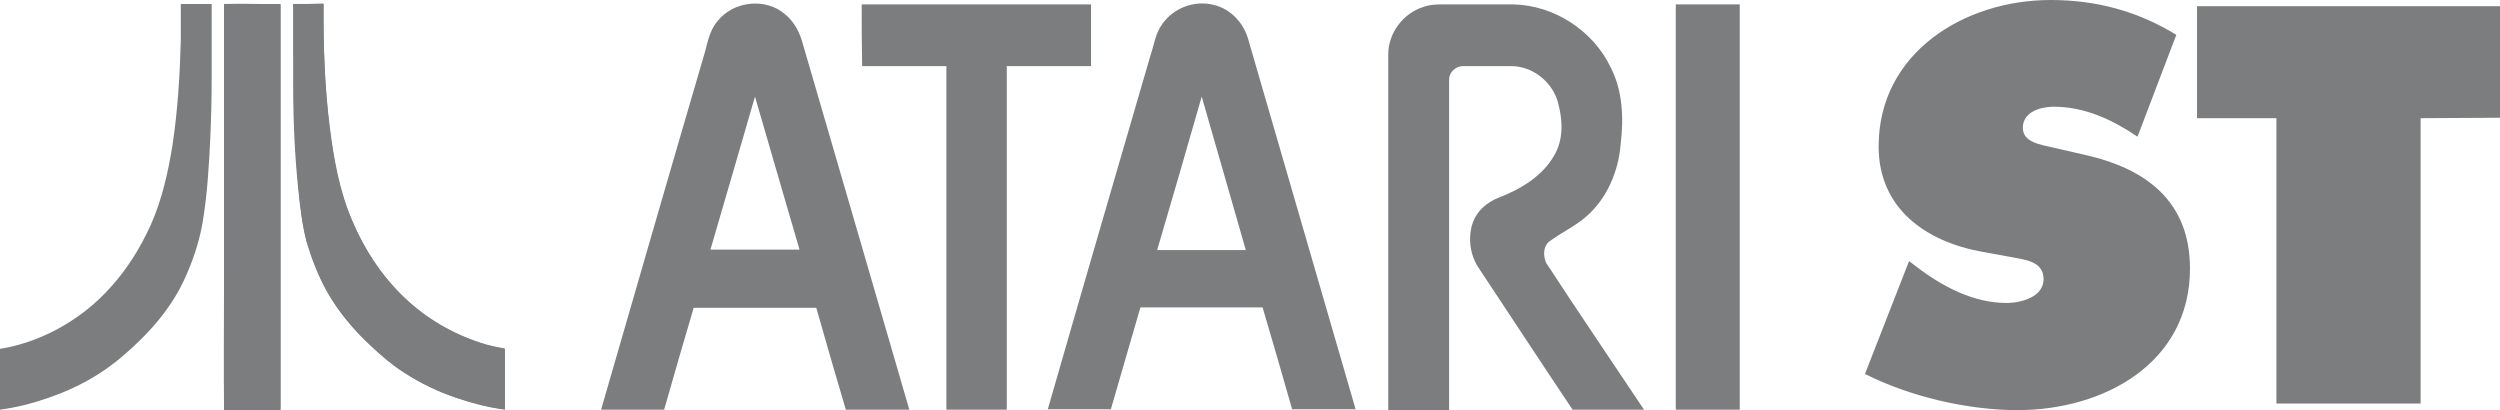
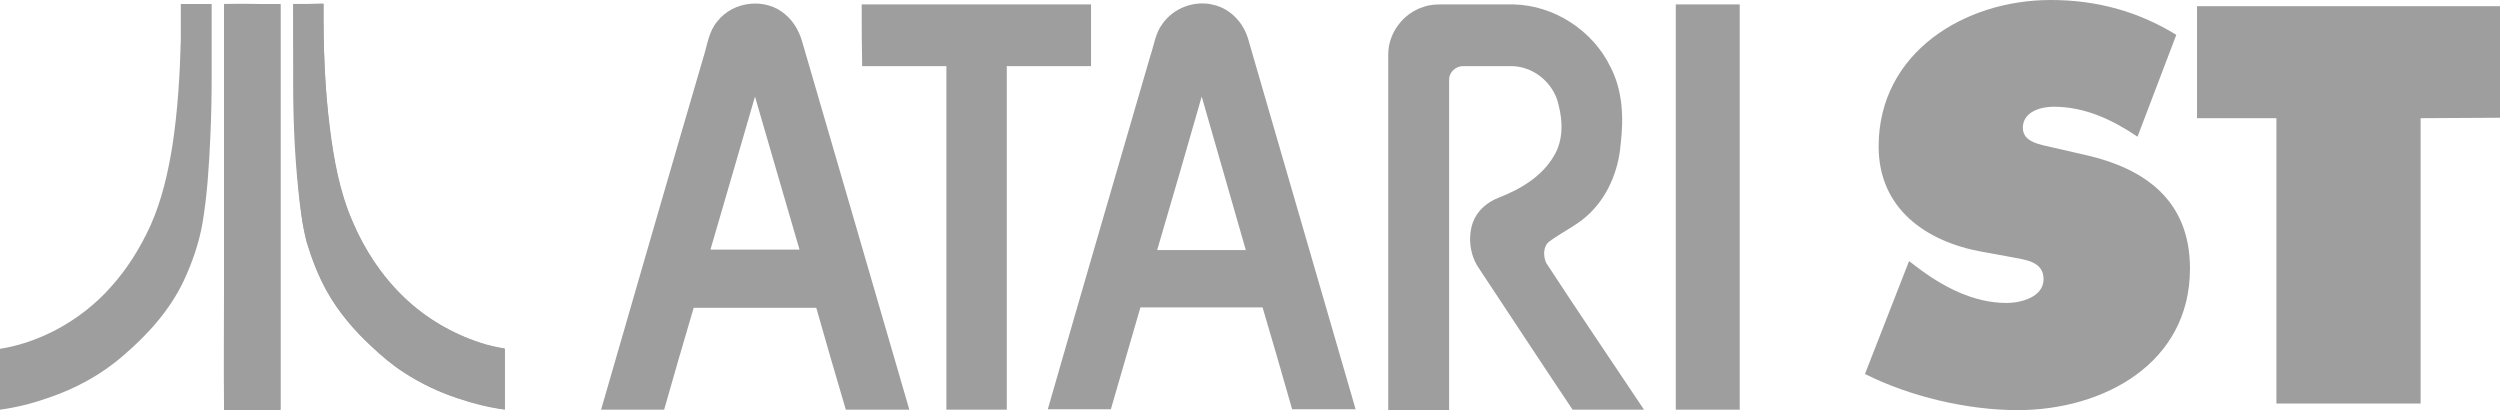
<svg xmlns="http://www.w3.org/2000/svg" version="1.1" id="Ebene_2" x="0px" y="0px" viewBox="0 0 566.9 92.9" enable-background="new 0 0 566.9 92.9" xml:space="preserve">
  <g>
    <g>
-       <path fill="#7b7d7f" d="M162.7,4.8c3.6-4.6,11-5.4,15.4-1.5c1.8,1.5,3,3.6,3.7,5.8c8.1,27.9,16.3,55.8,24.4,83.8    c-4.8,0-9.6,0-14.4,0c-2.3-7.7-4.5-15.4-6.7-23.1c-9.3,0-18.5,0-27.8,0c-2.3,7.7-4.5,15.4-6.7,23.1c-4.8,0-9.5,0-14.3,0    c7.7-26.6,15.4-53.3,23.2-79.9C160.4,10.2,160.7,7.1,162.7,4.8 M171.2,21.9c-3.4,11.6-6.7,23.2-10.1,34.7c6.7,0,13.5,0,20.2,0    C177.9,45.1,174.6,33.5,171.2,21.9z" />
-       <path fill="#7b7d7f" d="M263.6,5.4c2.5-3.6,7.3-5.4,11.6-4.3c3.9,0.9,6.9,4.2,7.9,8c8.1,27.9,16.2,55.8,24.3,83.7    c-4.8,0-9.6,0-14.4,0c-2.2-7.7-4.4-15.4-6.7-23.1c-9.2,0-18.5,0-27.7,0c-2.2,7.7-4.5,15.4-6.7,23.1c-4.8,0-9.5,0-14.3,0    c7.7-26.8,15.5-53.5,23.3-80.3C261.7,10.2,262,7.5,263.6,5.4 M262.4,56.7c6.7,0,13.4,0,20.1,0c-3.3-11.6-6.7-23.2-10-34.8    C269.2,33.5,265.8,45.1,262.4,56.7z" />
-       <path fill="#7b7d7f" d="M195.4,1c17.3,0,34.6,0,52,0c0,4.7,0,9.3,0,14c-6.4,0-12.8,0-19.1,0c0,26,0,51.9,0,77.9    c-4.6,0-9.1,0-13.7,0c0-26,0-51.9,0-77.9c-6.4,0-12.8,0-19.1,0C195.4,10.4,195.4,5.7,195.4,1z" />
-       <path fill="#7b7d7f" d="M322.7,1.6c1.3-0.5,2.7-0.6,4.1-0.6c5.5,0,10.9,0,16.4,0c9.2,0.2,18,5.9,22,14.2c2.8,5.4,3,11.6,2.3,17.5    c-0.5,6.2-3.1,12.3-7.8,16.4c-2.5,2.2-5.6,3.6-8.3,5.6c-1.5,1.1-1.5,3.3-0.8,4.9c7.3,11.2,14.8,22.2,22.2,33.3    c-5.4,0-10.8,0-16.2,0c-7.1-10.6-14.1-21.3-21.2-32c-2.1-3-2.6-7.1-1.4-10.5c1-2.7,3.3-4.6,5.9-5.6c4.9-1.9,9.8-4.8,12.5-9.5    c2.1-3.5,2-7.8,1-11.6c-1.1-5-5.9-8.9-11.1-8.7c-3.5,0-7.1,0-10.6,0c-1.6,0-3.1,1.4-3.1,3c0,25,0,50,0,75c-4.6,0-9.2,0-13.8,0    c0-26.9,0-53.8,0-80.7C314.8,7.5,318.2,3,322.7,1.6z" />
-       <path fill="#7b7d7f" d="M380,1c4.8,0,9.7,0,14.5,0c0,30.6,0,61.3,0,91.9c-4.8,0-9.7,0-14.5,0C380,62.3,380,31.7,380,1z" />
+       <path fill="#9e9e9e" d="M162.7,4.8c3.6-4.6,11-5.4,15.4-1.5c1.8,1.5,3,3.6,3.7,5.8c8.1,27.9,16.3,55.8,24.4,83.8    c-4.8,0-9.6,0-14.4,0c-2.3-7.7-4.5-15.4-6.7-23.1c-9.3,0-18.5,0-27.8,0c-2.3,7.7-4.5,15.4-6.7,23.1c-4.8,0-9.5,0-14.3,0    c7.7-26.6,15.4-53.3,23.2-79.9C160.4,10.2,160.7,7.1,162.7,4.8 M171.2,21.9c-3.4,11.6-6.7,23.2-10.1,34.7c6.7,0,13.5,0,20.2,0    C177.9,45.1,174.6,33.5,171.2,21.9z" />
+       <path fill="#9e9e9e" d="M263.6,5.4c2.5-3.6,7.3-5.4,11.6-4.3c3.9,0.9,6.9,4.2,7.9,8c8.1,27.9,16.2,55.8,24.3,83.7    c-4.8,0-9.6,0-14.4,0c-2.2-7.7-4.4-15.4-6.7-23.1c-9.2,0-18.5,0-27.7,0c-2.2,7.7-4.5,15.4-6.7,23.1c-4.8,0-9.5,0-14.3,0    c7.7-26.8,15.5-53.5,23.3-80.3C261.7,10.2,262,7.5,263.6,5.4 M262.4,56.7c6.7,0,13.4,0,20.1,0c-3.3-11.6-6.7-23.2-10-34.8    C269.2,33.5,265.8,45.1,262.4,56.7z" />
+       <path fill="#9e9e9e" d="M195.4,1c17.3,0,34.6,0,52,0c0,4.7,0,9.3,0,14c-6.4,0-12.8,0-19.1,0c0,26,0,51.9,0,77.9    c-4.6,0-9.1,0-13.7,0c0-26,0-51.9,0-77.9c-6.4,0-12.8,0-19.1,0C195.4,10.4,195.4,5.7,195.4,1z" />
+       <path fill="#9e9e9e" d="M322.7,1.6c1.3-0.5,2.7-0.6,4.1-0.6c5.5,0,10.9,0,16.4,0c9.2,0.2,18,5.9,22,14.2c2.8,5.4,3,11.6,2.3,17.5    c-0.5,6.2-3.1,12.3-7.8,16.4c-2.5,2.2-5.6,3.6-8.3,5.6c-1.5,1.1-1.5,3.3-0.8,4.9c7.3,11.2,14.8,22.2,22.2,33.3    c-5.4,0-10.8,0-16.2,0c-7.1-10.6-14.1-21.3-21.2-32c-2.1-3-2.6-7.1-1.4-10.5c1-2.7,3.3-4.6,5.9-5.6c4.9-1.9,9.8-4.8,12.5-9.5    c2.1-3.5,2-7.8,1-11.6c-1.1-5-5.9-8.9-11.1-8.7c-3.5,0-7.1,0-10.6,0c-1.6,0-3.1,1.4-3.1,3c0,25,0,50,0,75c-4.6,0-9.2,0-13.8,0    c0-26.9,0-53.8,0-80.7C314.8,7.5,318.2,3,322.7,1.6z" />
+       <path fill="#9e9e9e" d="M380,1c4.8,0,9.7,0,14.5,0c0,30.6,0,61.3,0,91.9c-4.8,0-9.7,0-14.5,0C380,62.3,380,31.7,380,1z" />
    </g>
    <g>
-       <path fill="#7b7d7f" d="M41,0.9c2.3,0,4.7,0,7,0c0,5.5,0,10.9,0,16.4c0,4.6-0.1,9.1-0.3,13.7c-0.3,6.6-0.7,13.2-1.8,19.7    c-0.8,4.5-2.3,8.8-4.2,12.9c-3.1,6.6-8.1,12.2-13.6,16.9c-5,4.4-10.9,7.6-17.1,9.7C7.3,91.5,3.7,92.4,0,92.9c0-4.6,0-9.2,0-13.8    c4.4-0.7,8.7-2.2,12.7-4.3c4.7-2.5,9-5.8,12.5-9.8c3.7-4.1,6.6-8.8,8.9-13.8c2.6-5.8,4-12,5-18.2c1.2-7.9,1.7-16,1.9-24    C41,6.3,41,3.6,41,0.9z" />
-       <path fill="#7b7d7f" d="M50.8,0.9c4.3,0,8.6,0,12.8,0c0,30.7,0,61.4,0,92c-4.3,0-8.5,0-12.8,0c-0.1-9.8,0-19.6,0-29.4    C50.8,42.7,50.8,21.8,50.8,0.9z" />
-       <path fill="#7b7d7f" d="M66.5,0.9c2.3,0,4.6,0,6.9,0c-0.1,9.4,0.2,18.7,1.4,28c0.9,7.2,2.2,14.5,5.1,21.2    c2.7,6.5,6.7,12.6,11.8,17.4c4.9,4.7,10.8,8.2,17.3,10.3c1.8,0.6,3.6,1,5.5,1.3c0,4.6,0,9.2,0,13.8c-3.7-0.5-7.3-1.4-10.8-2.6    c-4.2-1.4-8.2-3.3-11.9-5.7c-2.7-1.7-5.2-3.8-7.5-6c-3.9-3.6-7.4-7.7-10-12.3c-2-3.6-3.5-7.5-4.7-11.4c-1.1-4-1.5-8.1-1.9-12.2    c-0.8-8.9-1.1-17.8-1.1-26.6C66.5,10.9,66.5,5.9,66.5,0.9z" />
-       <path fill="#7b7d7f" d="M50.8,0.9c0,20.9,0,41.8,0,62.7c0,9.8,0,19.6,0,29.4c4.3,0,8.5,0,12.8,0c0-30.7,0-61.4,0-92    C59.3,0.9,55,0.8,50.8,0.9" />
-       <path fill="#7b7d7f" d="M66.5,0.9c0,5,0,10.1,0,15.1c-0.1,8.9,0.2,17.8,1.1,26.6c0.4,4.1,0.9,8.2,1.9,12.2c1.2,4,2.7,7.9,4.7,11.4    c2.6,4.6,6.1,8.7,10,12.3c2.4,2.2,4.8,4.3,7.5,6c3.7,2.4,7.7,4.3,11.9,5.7c3.5,1.2,7.1,2.1,10.8,2.6c0-4.6,0-9.2,0-13.8    c-1.9-0.3-3.7-0.7-5.5-1.3c-6.4-2.1-12.4-5.6-17.3-10.3c-5.1-4.9-9-10.9-11.8-17.4c-2.9-6.7-4.2-14-5.1-21.2    c-1.1-9.3-1.4-18.7-1.4-28C71.1,0.9,68.8,0.9,66.5,0.9" />
+       <path fill="#9e9e9e" d="M41,0.9c2.3,0,4.7,0,7,0c0,5.5,0,10.9,0,16.4c0,4.6-0.1,9.1-0.3,13.7c-0.3,6.6-0.7,13.2-1.8,19.7    c-0.8,4.5-2.3,8.8-4.2,12.9c-3.1,6.6-8.1,12.2-13.6,16.9c-5,4.4-10.9,7.6-17.1,9.7C7.3,91.5,3.7,92.4,0,92.9c0-4.6,0-9.2,0-13.8    c4.4-0.7,8.7-2.2,12.7-4.3c4.7-2.5,9-5.8,12.5-9.8c3.7-4.1,6.6-8.8,8.9-13.8c2.6-5.8,4-12,5-18.2c1.2-7.9,1.7-16,1.9-24    C41,6.3,41,3.6,41,0.9z" />
+       <path fill="#9e9e9e" d="M50.8,0.9c4.3,0,8.6,0,12.8,0c0,30.7,0,61.4,0,92c-4.3,0-8.5,0-12.8,0c-0.1-9.8,0-19.6,0-29.4    C50.8,42.7,50.8,21.8,50.8,0.9z" />
+       <path fill="#9e9e9e" d="M66.5,0.9c2.3,0,4.6,0,6.9,0c-0.1,9.4,0.2,18.7,1.4,28c0.9,7.2,2.2,14.5,5.1,21.2    c2.7,6.5,6.7,12.6,11.8,17.4c4.9,4.7,10.8,8.2,17.3,10.3c1.8,0.6,3.6,1,5.5,1.3c0,4.6,0,9.2,0,13.8c-3.7-0.5-7.3-1.4-10.8-2.6    c-4.2-1.4-8.2-3.3-11.9-5.7c-2.7-1.7-5.2-3.8-7.5-6c-3.9-3.6-7.4-7.7-10-12.3c-2-3.6-3.5-7.5-4.7-11.4c-1.1-4-1.5-8.1-1.9-12.2    c-0.8-8.9-1.1-17.8-1.1-26.6C66.5,10.9,66.5,5.9,66.5,0.9z" />
+       <path fill="#9e9e9e" d="M50.8,0.9c0,20.9,0,41.8,0,62.7c0,9.8,0,19.6,0,29.4c4.3,0,8.5,0,12.8,0c0-30.7,0-61.4,0-92    C59.3,0.9,55,0.8,50.8,0.9" />
+       <path fill="#9e9e9e" d="M66.5,0.9c0,5,0,10.1,0,15.1c-0.1,8.9,0.2,17.8,1.1,26.6c0.4,4.1,0.9,8.2,1.9,12.2c1.2,4,2.7,7.9,4.7,11.4    c2.6,4.6,6.1,8.7,10,12.3c2.4,2.2,4.8,4.3,7.5,6c3.7,2.4,7.7,4.3,11.9,5.7c3.5,1.2,7.1,2.1,10.8,2.6c0-4.6,0-9.2,0-13.8    c-1.9-0.3-3.7-0.7-5.5-1.3c-6.4-2.1-12.4-5.6-17.3-10.3c-5.1-4.9-9-10.9-11.8-17.4c-2.9-6.7-4.2-14-5.1-21.2    c-1.1-9.3-1.4-18.7-1.4-28C71.1,0.9,68.8,0.9,66.5,0.9" />
    </g>
    <g>
-       <path fill="#7b7d7f" d="M432.9,59.2l1.7,1.3c5.9,4.5,12.9,8.2,20.4,8.2c3.2,0,8.4-1.3,8.4-5.4c0-4.1-4.3-4.4-7.3-5l-6.6-1.2    c-12.8-2.3-23.5-9.8-23.5-23.9C426,11.9,445.5,0,465,0c10.3,0,19.7,2.5,28.5,7.9l-8.8,23.1c-5.6-3.8-11.9-6.8-19-6.8    c-2.9,0-7,1.1-7,4.8c0,3.3,4.1,3.8,6.6,4.4l7.4,1.7c13.9,3.1,23.9,10.5,23.9,25.8c0,21.5-19.6,32.1-39.1,32.1    c-11.4,0-24.5-3.1-34.6-8.2L432.9,59.2z" />
-       <path fill="#7b7d7f" d="M498.1,1.4h68.8v25.3l-18,0.1v64.7h-32.7V26.8l-18,0V1.4z" />
+       <path fill="#9e9e9e" d="M432.9,59.2l1.7,1.3c5.9,4.5,12.9,8.2,20.4,8.2c3.2,0,8.4-1.3,8.4-5.4c0-4.1-4.3-4.4-7.3-5l-6.6-1.2    c-12.8-2.3-23.5-9.8-23.5-23.9C426,11.9,445.5,0,465,0c10.3,0,19.7,2.5,28.5,7.9l-8.8,23.1c-5.6-3.8-11.9-6.8-19-6.8    c-2.9,0-7,1.1-7,4.8c0,3.3,4.1,3.8,6.6,4.4l7.4,1.7c13.9,3.1,23.9,10.5,23.9,25.8c0,21.5-19.6,32.1-39.1,32.1    c-11.4,0-24.5-3.1-34.6-8.2L432.9,59.2z" />
+       <path fill="#9e9e9e" d="M498.1,1.4h68.8v25.3l-18,0.1v64.7h-32.7V26.8l-18,0V1.4z" />
    </g>
  </g>
</svg>
